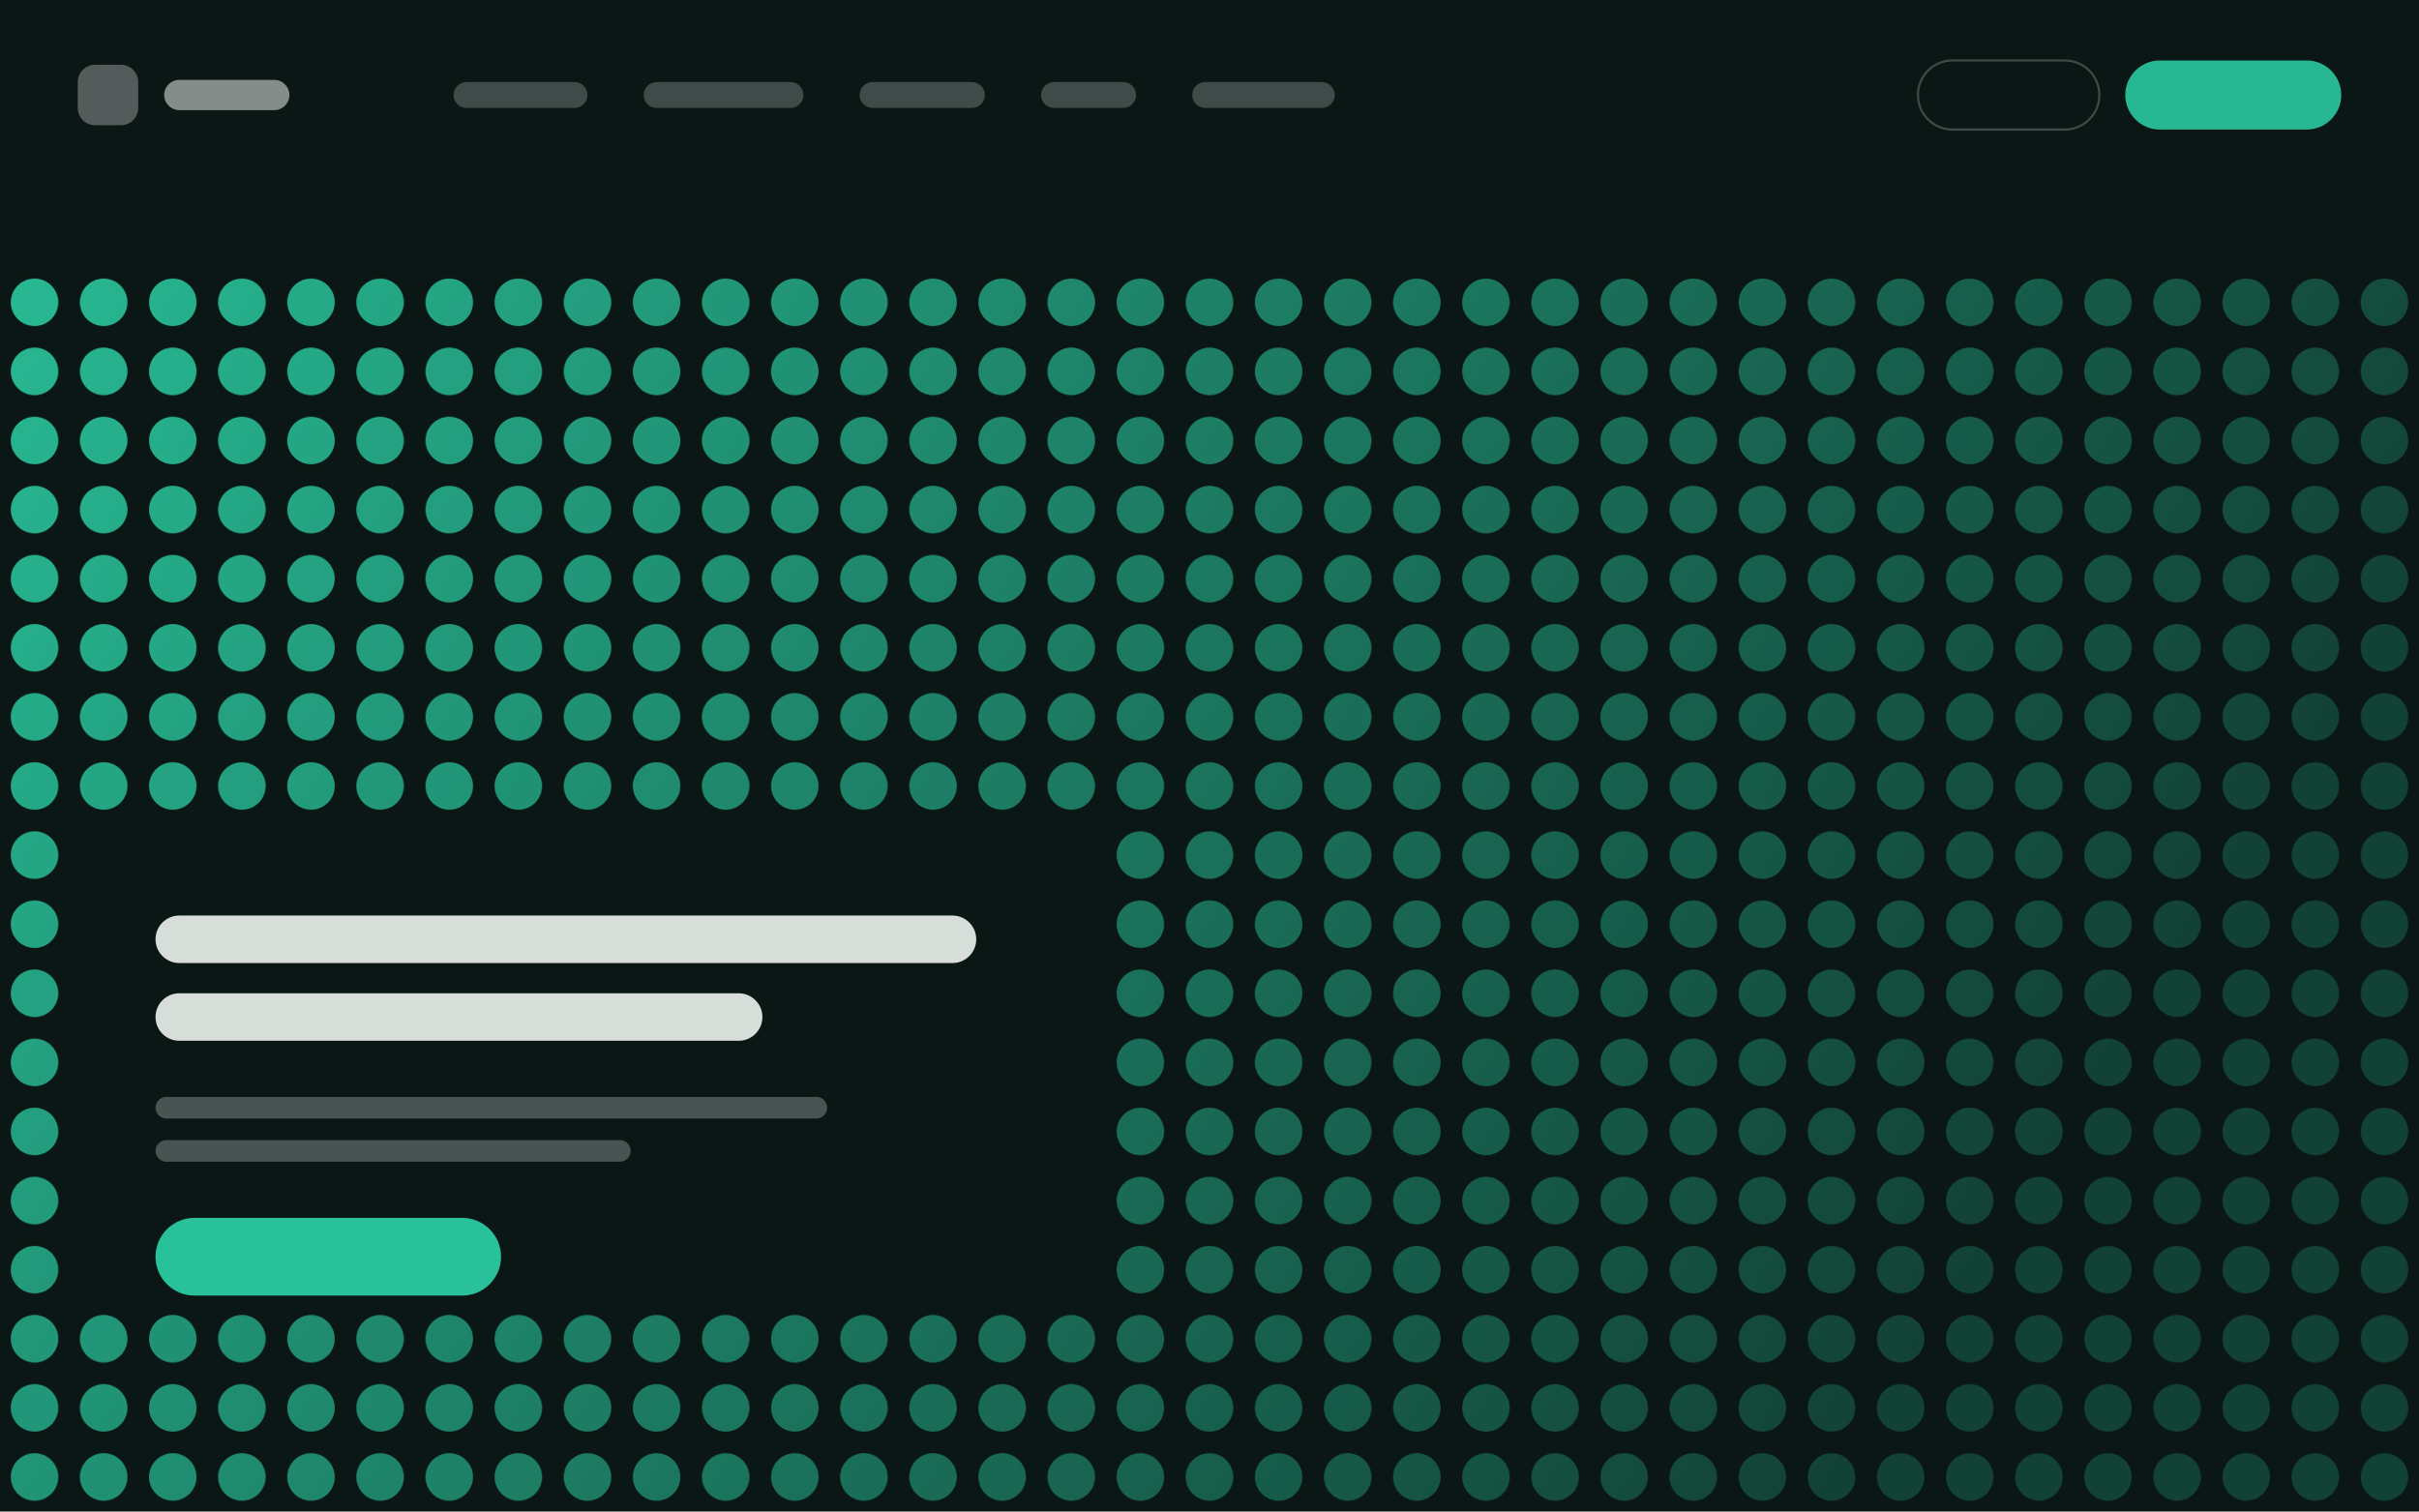
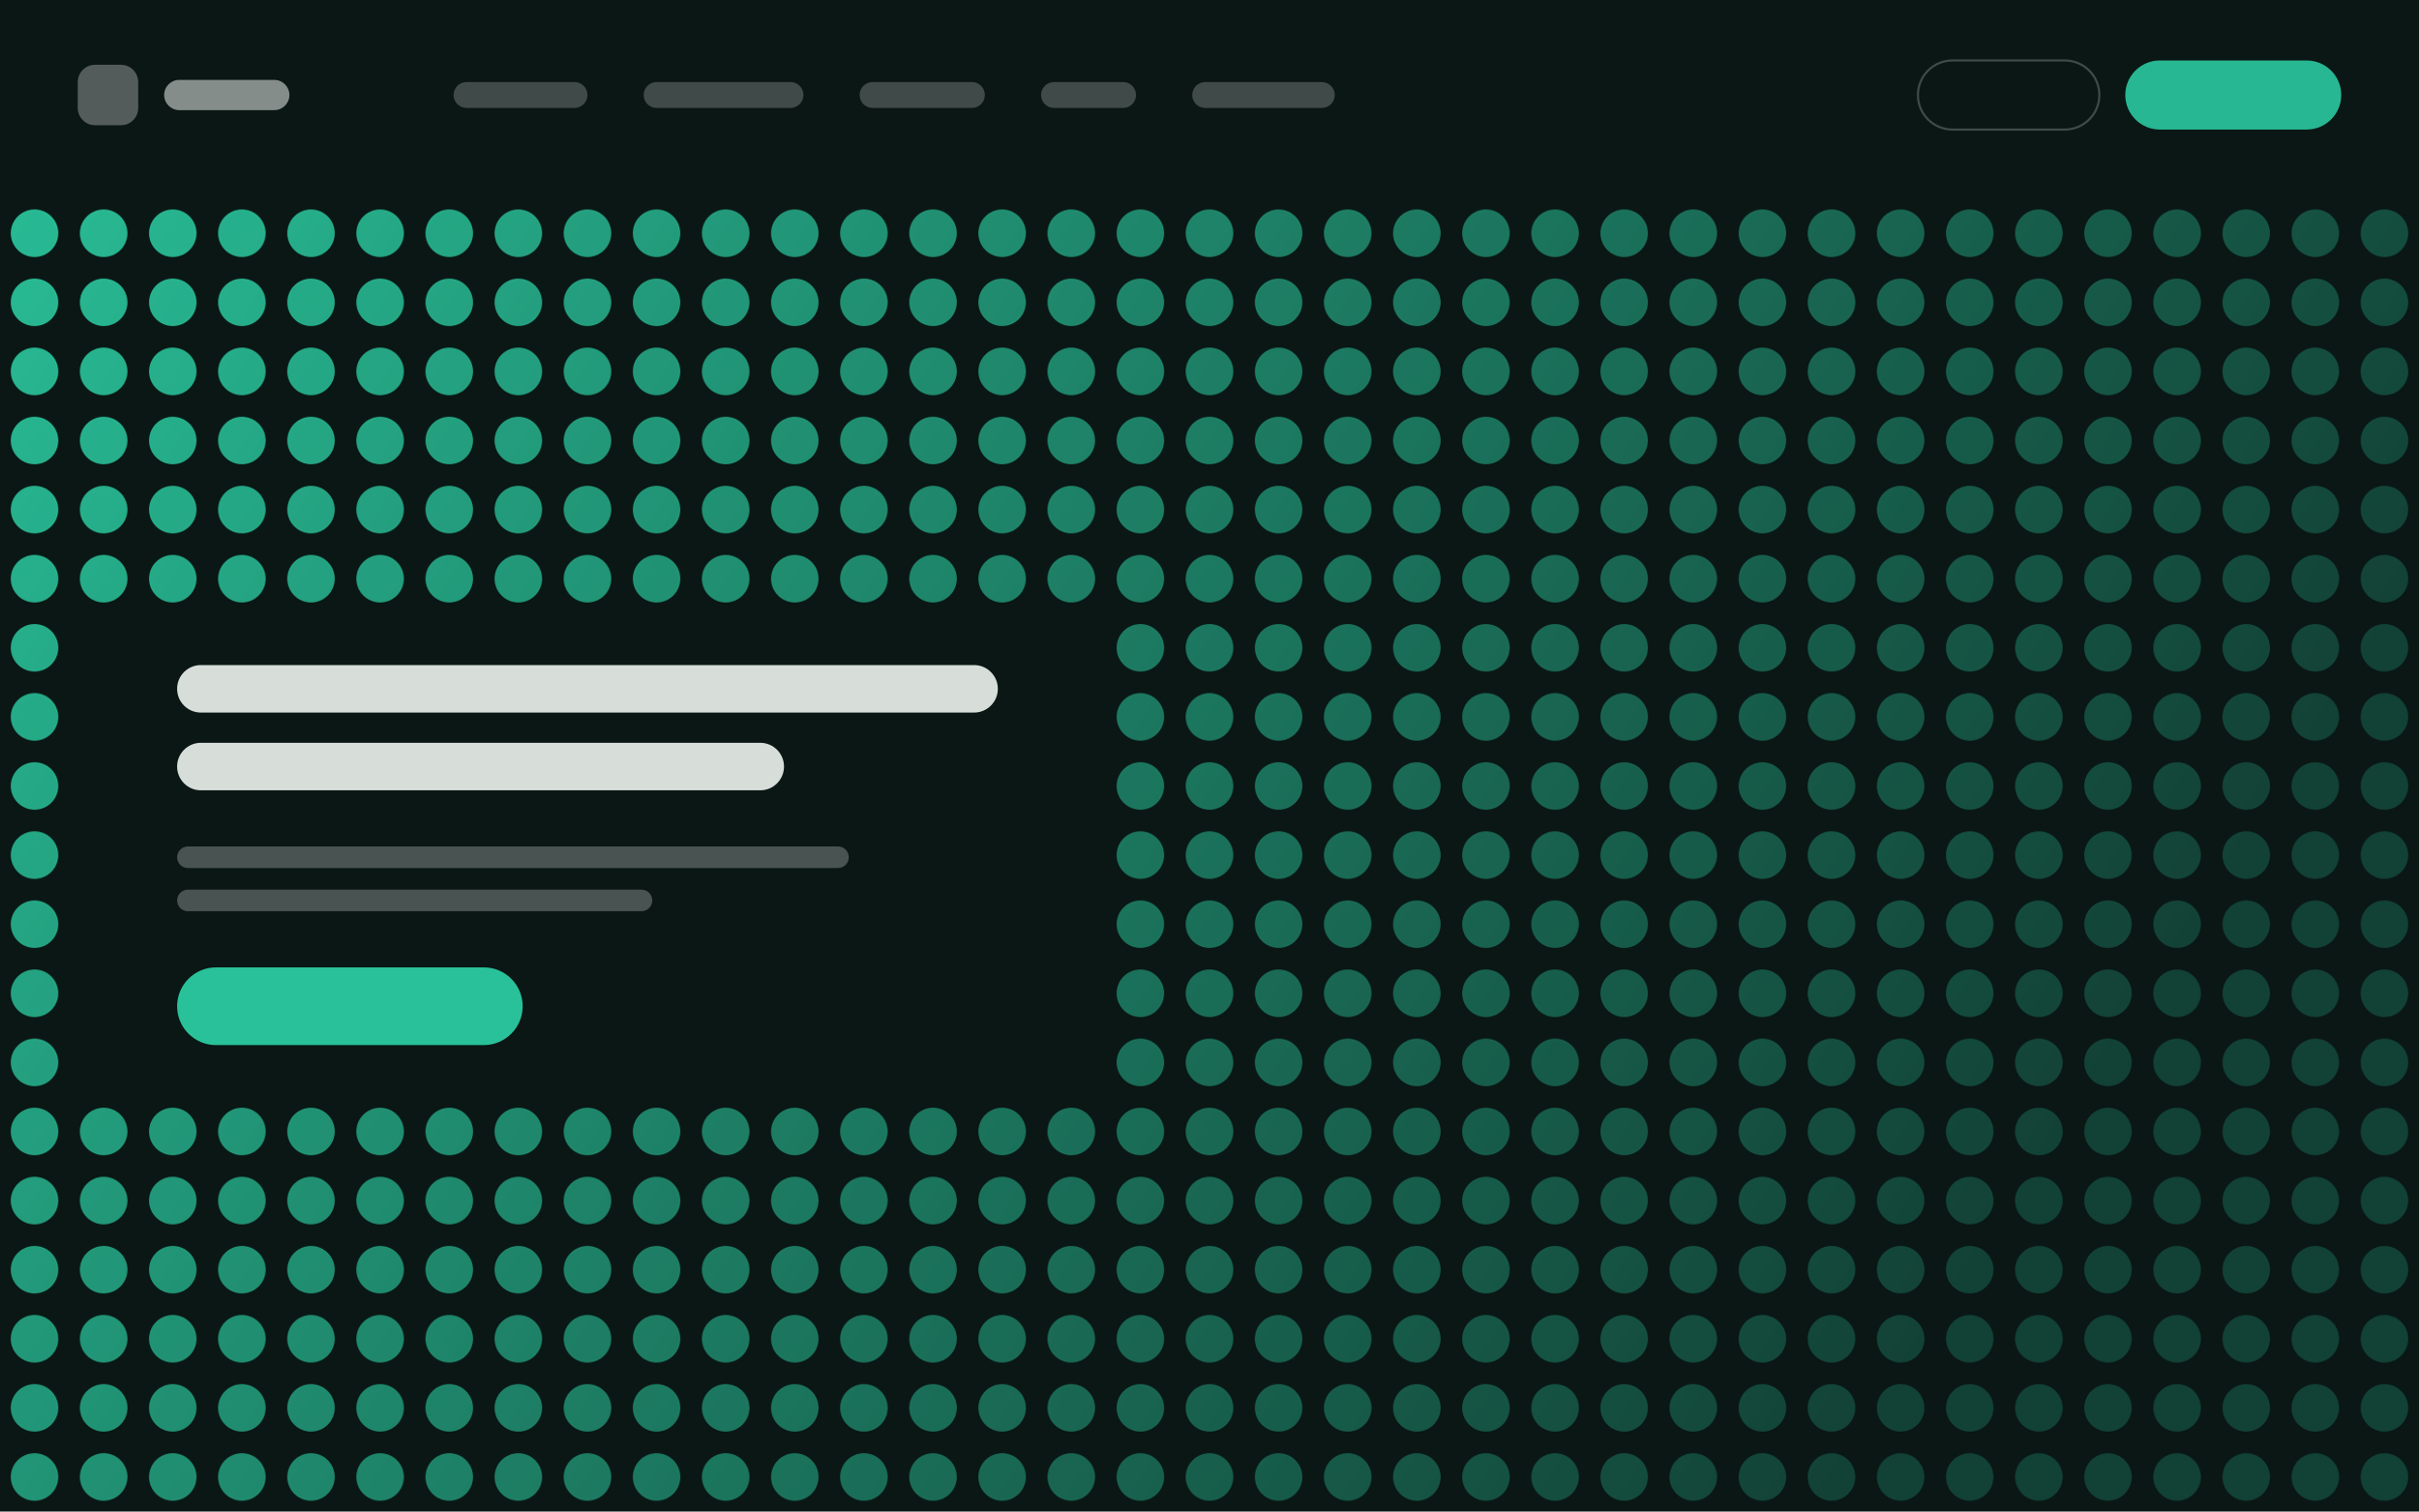
<svg xmlns="http://www.w3.org/2000/svg" viewBox="0 0 1120 700" fill="none">
  <style>
    .cell{animation:m1 12s cubic-bezier(.37,0,.63,1) infinite}
    .b0 .cell{animation-delay:0.00s}
    .b1 .cell{animation-delay:-0.20s}
    .b2 .cell{animation-delay:-0.40s}
    .b3 .cell{animation-delay:-0.60s}
    .b4 .cell{animation-delay:-0.80s}
    .b5 .cell{animation-delay:-1.00s}
    .b6 .cell{animation-delay:-1.20s}
    @keyframes m1{
      0%  {rx:11px;x:5px;y:5px;width:22px;height:22px;fill:#2DD4A8}
      25%  {rx:1px;x:7px;y:7px;width:18px;height:18px;fill:#E6307A}
      50%  {rx:6.5px;x:9.5px;y:9.5px;width:13px;height:13px;fill:#3ECF8E}
      75%  {rx:4px;x:7.5px;y:7.5px;width:17px;height:17px;fill:#FF6B2B}
      100%  {rx:11px;x:5px;y:5px;width:22px;height:22px;fill:#2DD4A8}
    }
    @media (prefers-reduced-motion:reduce){
      .cell{animation:none}
    }
  </style>
  <defs>
    <pattern id="f0" width="32" height="32" patternUnits="userSpaceOnUse" patternTransform="translate(0,28)" class="b0">
      <rect class="cell" x="5" y="5" width="22" height="22" rx="11" fill="#2DD4A8" />
    </pattern>
    <pattern id="f1" width="32" height="32" patternUnits="userSpaceOnUse" patternTransform="translate(0,28)" class="b1">
      <rect class="cell" x="5" y="5" width="22" height="22" rx="11" fill="#2DD4A8" />
    </pattern>
    <pattern id="f2" width="32" height="32" patternUnits="userSpaceOnUse" patternTransform="translate(0,28)" class="b2">
      <rect class="cell" x="5" y="5" width="22" height="22" rx="11" fill="#2DD4A8" />
    </pattern>
    <pattern id="f3" width="32" height="32" patternUnits="userSpaceOnUse" patternTransform="translate(0,28)" class="b3">
      <rect class="cell" x="5" y="5" width="22" height="22" rx="11" fill="#2DD4A8" />
    </pattern>
    <pattern id="f4" width="32" height="32" patternUnits="userSpaceOnUse" patternTransform="translate(0,28)" class="b4">
      <rect class="cell" x="5" y="5" width="22" height="22" rx="11" fill="#2DD4A8" />
    </pattern>
    <pattern id="f5" width="32" height="32" patternUnits="userSpaceOnUse" patternTransform="translate(0,28)" class="b5">
      <rect class="cell" x="5" y="5" width="22" height="22" rx="11" fill="#2DD4A8" />
    </pattern>
    <pattern id="f6" width="32" height="32" patternUnits="userSpaceOnUse" patternTransform="translate(0,28)" class="b6">
      <rect class="cell" x="5" y="5" width="22" height="22" rx="11" fill="#2DD4A8" />
    </pattern>
    <linearGradient id="g1" x1="0" y1="0" x2="1" y2=".4">
      <stop offset="0" stop-color="#fff" stop-opacity=".9" />
      <stop offset="1" stop-color="#fff" stop-opacity=".22" />
    </linearGradient>
    <mask id="mClear">
      <rect width="1120" height="700" fill="url(#g1)" />
-       <rect x="32" y="380" width="480" height="224" rx="24" fill="#000" />
+       <rect x="32" y="284" width="480" height="224" rx="24" fill="#000" />
    </mask>
  </defs>
  <rect width="1120" height="700" fill="#0A1714" />
  <g mask="url(#mClear)">
-     <rect x="0" y="124" width="160" height="576" fill="url(#f0)" />
-     <rect x="160" y="124" width="160" height="576" fill="url(#f1)" />
-     <rect x="320" y="124" width="160" height="576" fill="url(#f2)" />
-     <rect x="480" y="124" width="160" height="576" fill="url(#f3)" />
-     <rect x="640" y="124" width="160" height="576" fill="url(#f4)" />
-     <rect x="800" y="124" width="160" height="576" fill="url(#f5)" />
-     <rect x="960" y="124" width="160" height="576" fill="url(#f6)" />
+     <rect x="0" y="92" width="160" height="608" fill="url(#f0)" />
+     <rect x="160" y="92" width="160" height="608" fill="url(#f1)" />
+     <rect x="320" y="92" width="160" height="608" fill="url(#f2)" />
+     <rect x="480" y="92" width="160" height="608" fill="url(#f3)" />
+     <rect x="640" y="92" width="160" height="608" fill="url(#f4)" />
+     <rect x="800" y="92" width="160" height="608" fill="url(#f5)" />
+     <rect x="960" y="92" width="160" height="608" fill="url(#f6)" />
  </g>
  <g>
    <rect x="36" y="30" width="28" height="28" rx="8" fill="#ffffff" fill-opacity=".30" />
    <rect x="76" y="37" width="58" height="14" rx="7" fill="#E8EFEA" fill-opacity=".55" />
    <rect x="210" y="38" width="62" height="12" rx="6" fill="#ffffff" fill-opacity=".22" />
    <rect x="298" y="38" width="74" height="12" rx="6" fill="#ffffff" fill-opacity=".22" />
    <rect x="398" y="38" width="58" height="12" rx="6" fill="#ffffff" fill-opacity=".22" />
    <rect x="482" y="38" width="44" height="12" rx="6" fill="#ffffff" fill-opacity=".22" />
    <rect x="552" y="38" width="66" height="12" rx="6" fill="#ffffff" fill-opacity=".22" />
    <rect x="888" y="28" width="84" height="32" rx="16" fill="none" stroke="#ffffff" stroke-opacity=".22" />
    <rect x="984" y="28" width="100" height="32" rx="16" fill="#2DD4A8" fill-opacity=".85" />
  </g>
  <g>
-     <rect x="72" y="424" width="380" height="22" rx="11" fill="#E8EFEA" fill-opacity=".92" />
-     <rect x="72" y="460" width="281" height="22" rx="11" fill="#E8EFEA" fill-opacity=".92" />
-     <rect x="72" y="508" width="311" height="10" rx="5" fill="#ffffff" fill-opacity=".26" />
-     <rect x="72" y="528" width="220" height="10" rx="5" fill="#ffffff" fill-opacity=".26" />
-     <rect x="72" y="564" width="160" height="36" rx="18" fill="#2DD4A8" fill-opacity=".9" />
+     <rect x="82" y="308" width="380" height="22" rx="11" fill="#E8EFEA" fill-opacity=".92" />
+     <rect x="82" y="344" width="281" height="22" rx="11" fill="#E8EFEA" fill-opacity=".92" />
+     <rect x="82" y="392" width="311" height="10" rx="5" fill="#ffffff" fill-opacity=".26" />
+     <rect x="82" y="412" width="220" height="10" rx="5" fill="#ffffff" fill-opacity=".26" />
+     <rect x="82" y="448" width="160" height="36" rx="18" fill="#2DD4A8" fill-opacity=".9" />
  </g>
</svg>
